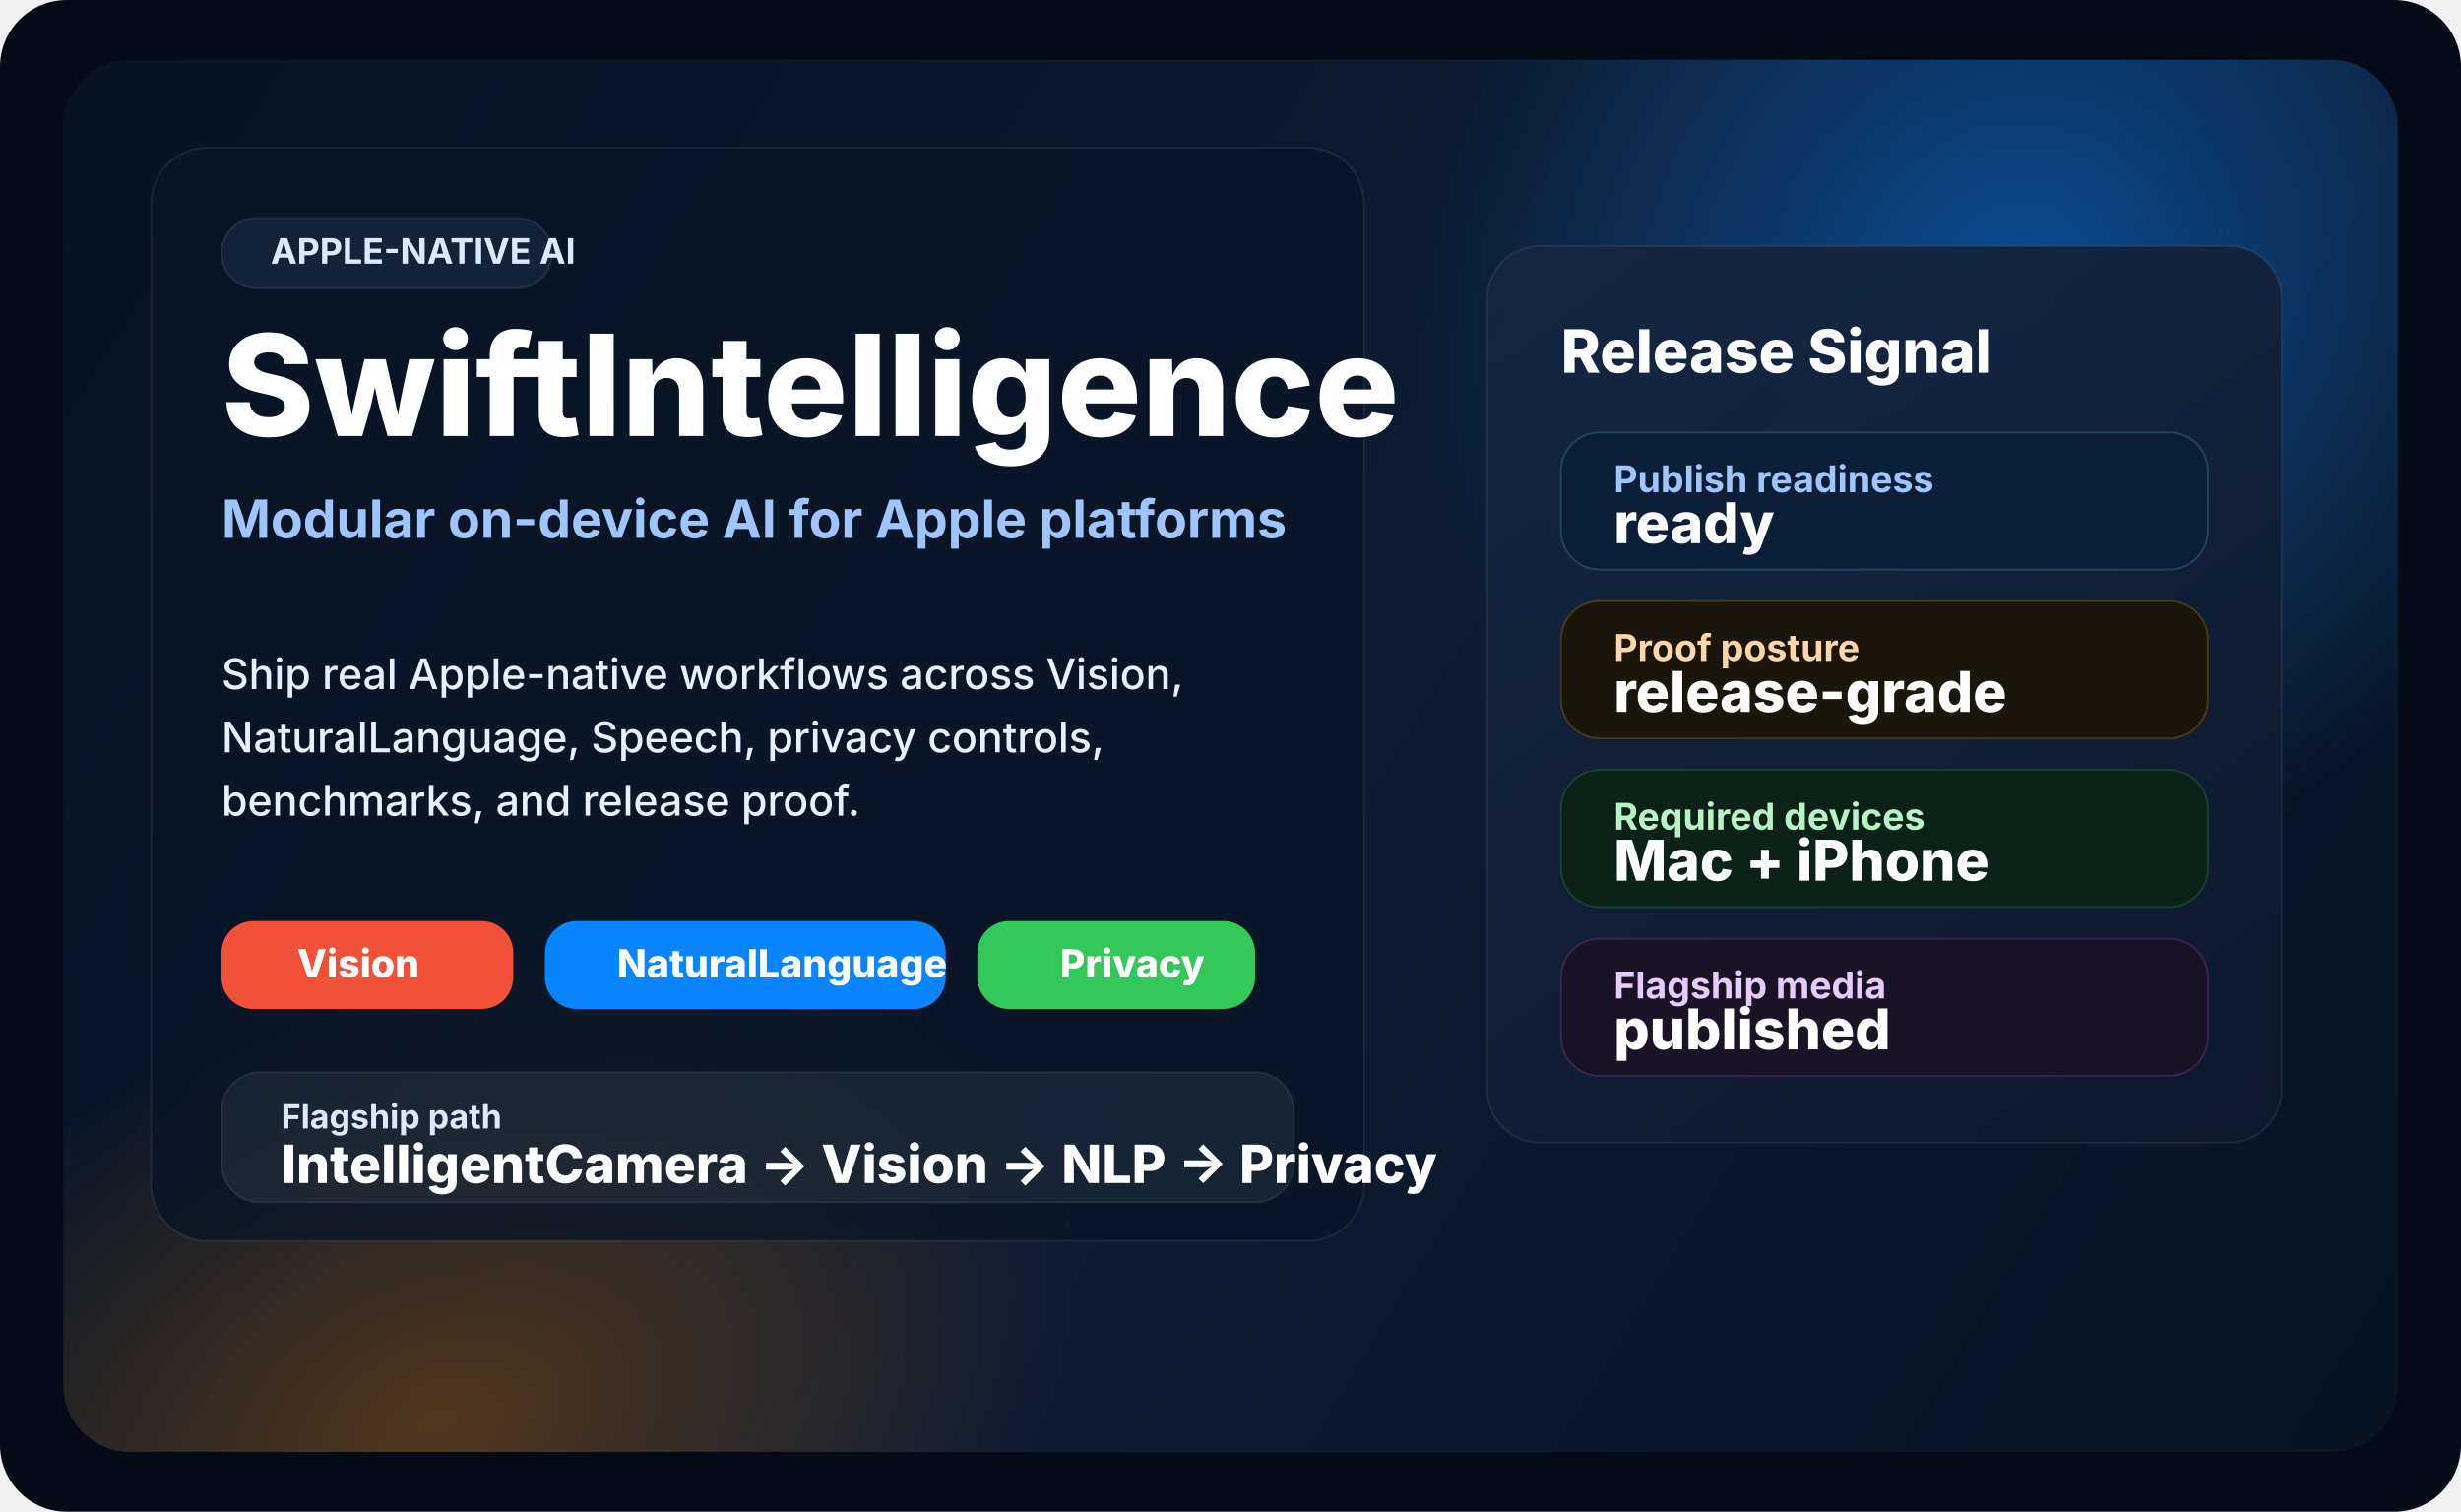
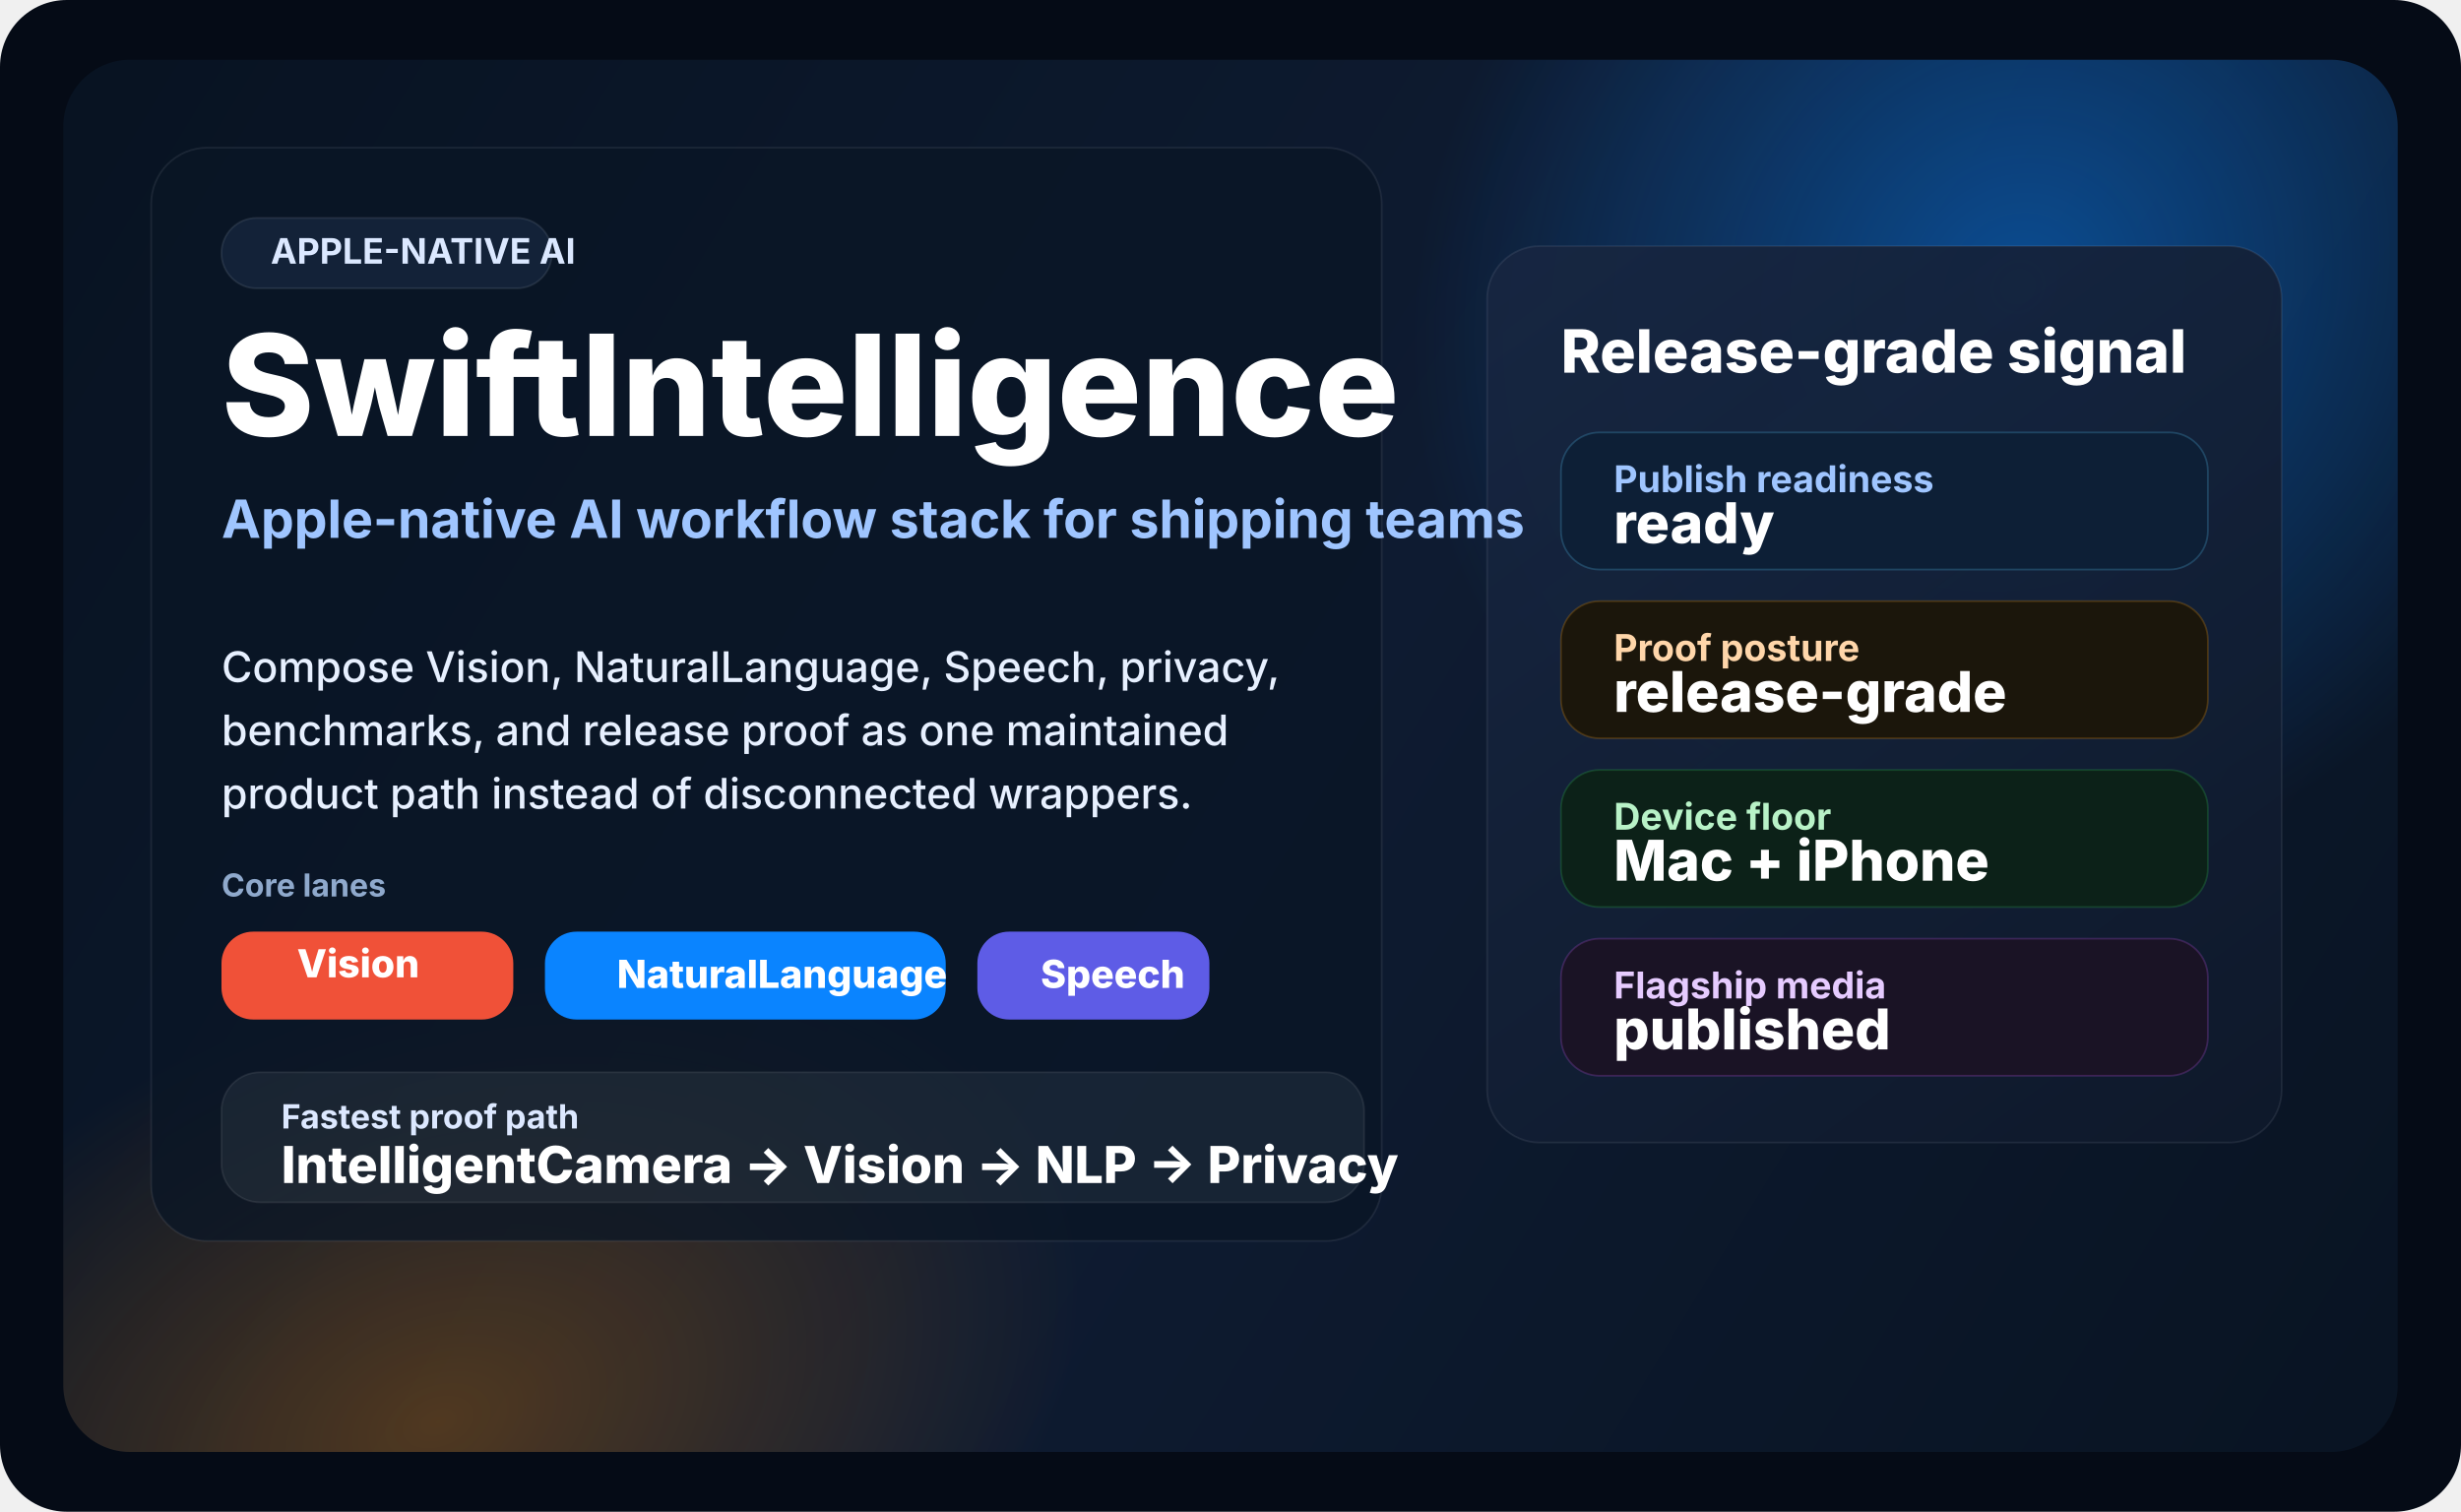
<svg xmlns="http://www.w3.org/2000/svg" width="1400" height="860" viewBox="0 0 1400 860" fill="none" preserveAspectRatio="xMidYMid meet">
  <defs>
    <linearGradient id="bg" x1="64" y1="48" x2="1332" y2="820" gradientUnits="userSpaceOnUse">
      <stop stop-color="#081322" />
      <stop offset="0.52" stop-color="#0E1B31" />
      <stop offset="1" stop-color="#091423" />
    </linearGradient>
    <radialGradient id="blueGlow" cx="0" cy="0" r="1" gradientUnits="userSpaceOnUse" gradientTransform="translate(1148 164) rotate(135) scale(360 330)">
      <stop stop-color="#0A84FF" stop-opacity="0.48" />
      <stop offset="1" stop-color="#0A84FF" stop-opacity="0" />
    </radialGradient>
    <radialGradient id="amberGlow" cx="0" cy="0" r="1" gradientUnits="userSpaceOnUse" gradientTransform="translate(248 808) rotate(-21) scale(380 250)">
      <stop stop-color="#FF8A00" stop-opacity="0.28" />
      <stop offset="1" stop-color="#FF8A00" stop-opacity="0" />
    </radialGradient>
    <linearGradient id="panel" x1="860" y1="136" x2="1260" y2="676" gradientUnits="userSpaceOnUse">
      <stop stop-color="#162641" stop-opacity="0.96" />
      <stop offset="1" stop-color="#0E192B" stop-opacity="0.94" />
    </linearGradient>
  </defs>
  <rect width="1400" height="860" rx="38" fill="#050B16" />
  <rect x="36" y="34" width="1328" height="792" rx="38" fill="url(#bg)" />
  <rect x="36" y="34" width="1328" height="792" rx="38" fill="url(#blueGlow)" />
  <rect x="36" y="34" width="1328" height="792" rx="38" fill="url(#amberGlow)" />
-   <rect x="86" y="84" width="690" height="622" rx="32" fill="#0A1526" fill-opacity="0.76" stroke="#F3F7FF" stroke-opacity="0.08" />
+   <rect x="86" y="84" width="700" height="622" rx="32" fill="#0A1526" fill-opacity="0.76" stroke="#F3F7FF" stroke-opacity="0.08" />
  <rect x="846" y="140" width="452" height="510" rx="30" fill="url(#panel)" stroke="#F3F7FF" stroke-opacity="0.08" />
  <g font-family="-apple-system, BlinkMacSystemFont, 'Segoe UI', sans-serif">
    <rect x="126" y="124" width="188" height="40" rx="20" fill="#132238" stroke="#EEF4FF" stroke-opacity="0.10" />
    <text x="154" y="150" fill="#DBE8FF" font-size="20" font-weight="700">APPLE-NATIVE AI</text>
    <text x="126" y="248" fill="#FFFFFF" font-size="80" font-weight="800">SwiftIntelligence</text>
-     <text x="126" y="306" fill="#9FC5FF" font-size="30" font-weight="700">Modular on-device AI for Apple platforms</text>
-     <text x="126" y="392" fill="#E7F0FF" font-size="24" font-weight="500">Ship real Apple-native workflows across Vision,</text>
-     <text x="126" y="428" fill="#E7F0FF" font-size="24" font-weight="500">NaturalLanguage, Speech, privacy controls,</text>
-     <text x="126" y="464" fill="#E7F0FF" font-size="24" font-weight="500">benchmarks, and release proof.</text>
-     <rect x="126" y="524" width="166" height="50" rx="18" fill="#F05138" />
+     <text x="126" y="306" fill="#9FC5FF" font-size="30" font-weight="700">Apple-native AI workflow stack for shipping teams</text>
+     <text x="126" y="388" fill="#E7F0FF" font-size="24" font-weight="500">Compose Vision, NaturalLanguage, Speech, privacy,</text>
+     <text x="126" y="424" fill="#E7F0FF" font-size="24" font-weight="500">benchmarks, and release proof as one maintained</text>
+     <text x="126" y="460" fill="#E7F0FF" font-size="24" font-weight="500">product path instead of disconnected wrappers.</text>
+     <text x="126" y="510" fill="#8FA9CC" font-size="18" font-weight="700">Core lanes</text>
+     <rect x="126" y="530" width="166" height="50" rx="18" fill="#F05138" />
    <text x="169" y="556" fill="#FFFFFF" font-size="22" font-weight="800">Vision</text>
-     <rect x="310" y="524" width="228" height="50" rx="18" fill="#0A84FF" />
-     <text x="351" y="556" fill="#FFFFFF" font-size="22" font-weight="800">NaturalLanguage</text>
-     <rect x="556" y="524" width="158" height="50" rx="18" fill="#34C759" />
-     <text x="603" y="556" fill="#FFFFFF" font-size="22" font-weight="800">Privacy</text>
-     <rect x="126" y="610" width="610" height="74" rx="22" fill="#F7FAFF" fill-opacity="0.06" stroke="#FFFFFF" stroke-opacity="0.08" />
-     <text x="160" y="642" fill="#DCE8FF" font-size="19" font-weight="700">Flagship path</text>
-     <text x="160" y="673" fill="#FFFFFF" font-size="30" font-weight="800">IntelligentCamera  →  Vision  →  NLP  →  Privacy</text>
-     <text x="888" y="212" fill="#FFFFFF" font-size="34" font-weight="800">Release Signal</text>
+     <rect x="310" y="530" width="228" height="50" rx="18" fill="#0A84FF" />
+     <text x="351" y="562" fill="#FFFFFF" font-size="22" font-weight="800">NaturalLanguage</text>
+     <rect x="556" y="530" width="132" height="50" rx="18" fill="#5E5CE6" />
+     <text x="592" y="562" fill="#FFFFFF" font-size="22" font-weight="800">Speech</text>
+     <rect x="126" y="610" width="650" height="74" rx="22" fill="#F7FAFF" fill-opacity="0.06" stroke="#FFFFFF" stroke-opacity="0.08" />
+     <text x="160" y="642" fill="#DCE8FF" font-size="19" font-weight="700">Fastest proof path</text>
+     <text x="160" y="673" fill="#FFFFFF" font-size="29" font-weight="800">IntelligentCamera  →  Vision  →  NLP  →  Privacy</text>
+     <text x="888" y="212" fill="#FFFFFF" font-size="34" font-weight="800">Release-grade signal</text>
    <rect x="888" y="246" width="368" height="78" rx="22" fill="#0D1F36" stroke="#5AC8FA" stroke-opacity="0.22" />
    <text x="918" y="280" fill="#9FC5FF" font-size="21" font-weight="700">Publish readiness</text>
    <text x="918" y="309" fill="#FFFFFF" font-size="32" font-weight="800">ready</text>
    <rect x="888" y="342" width="368" height="78" rx="22" fill="#1B160B" stroke="#FF9F0A" stroke-opacity="0.22" />
    <text x="918" y="376" fill="#FFD6AA" font-size="21" font-weight="700">Proof posture</text>
    <text x="918" y="405" fill="#FFFFFF" font-size="32" font-weight="800">release-grade</text>
    <rect x="888" y="438" width="368" height="78" rx="22" fill="#0C2118" stroke="#34C759" stroke-opacity="0.22" />
-     <text x="918" y="472" fill="#B8F2C7" font-size="21" font-weight="700">Required devices</text>
+     <text x="918" y="472" fill="#B8F2C7" font-size="21" font-weight="700">Device floor</text>
    <text x="918" y="501" fill="#FFFFFF" font-size="32" font-weight="800">Mac + iPhone</text>
    <rect x="888" y="534" width="368" height="78" rx="22" fill="#1A1325" stroke="#BF5AF2" stroke-opacity="0.22" />
    <text x="918" y="568" fill="#E6CBFF" font-size="21" font-weight="700">Flagship media</text>
    <text x="918" y="597" fill="#FFFFFF" font-size="32" font-weight="800">published</text>
  </g>
</svg>
